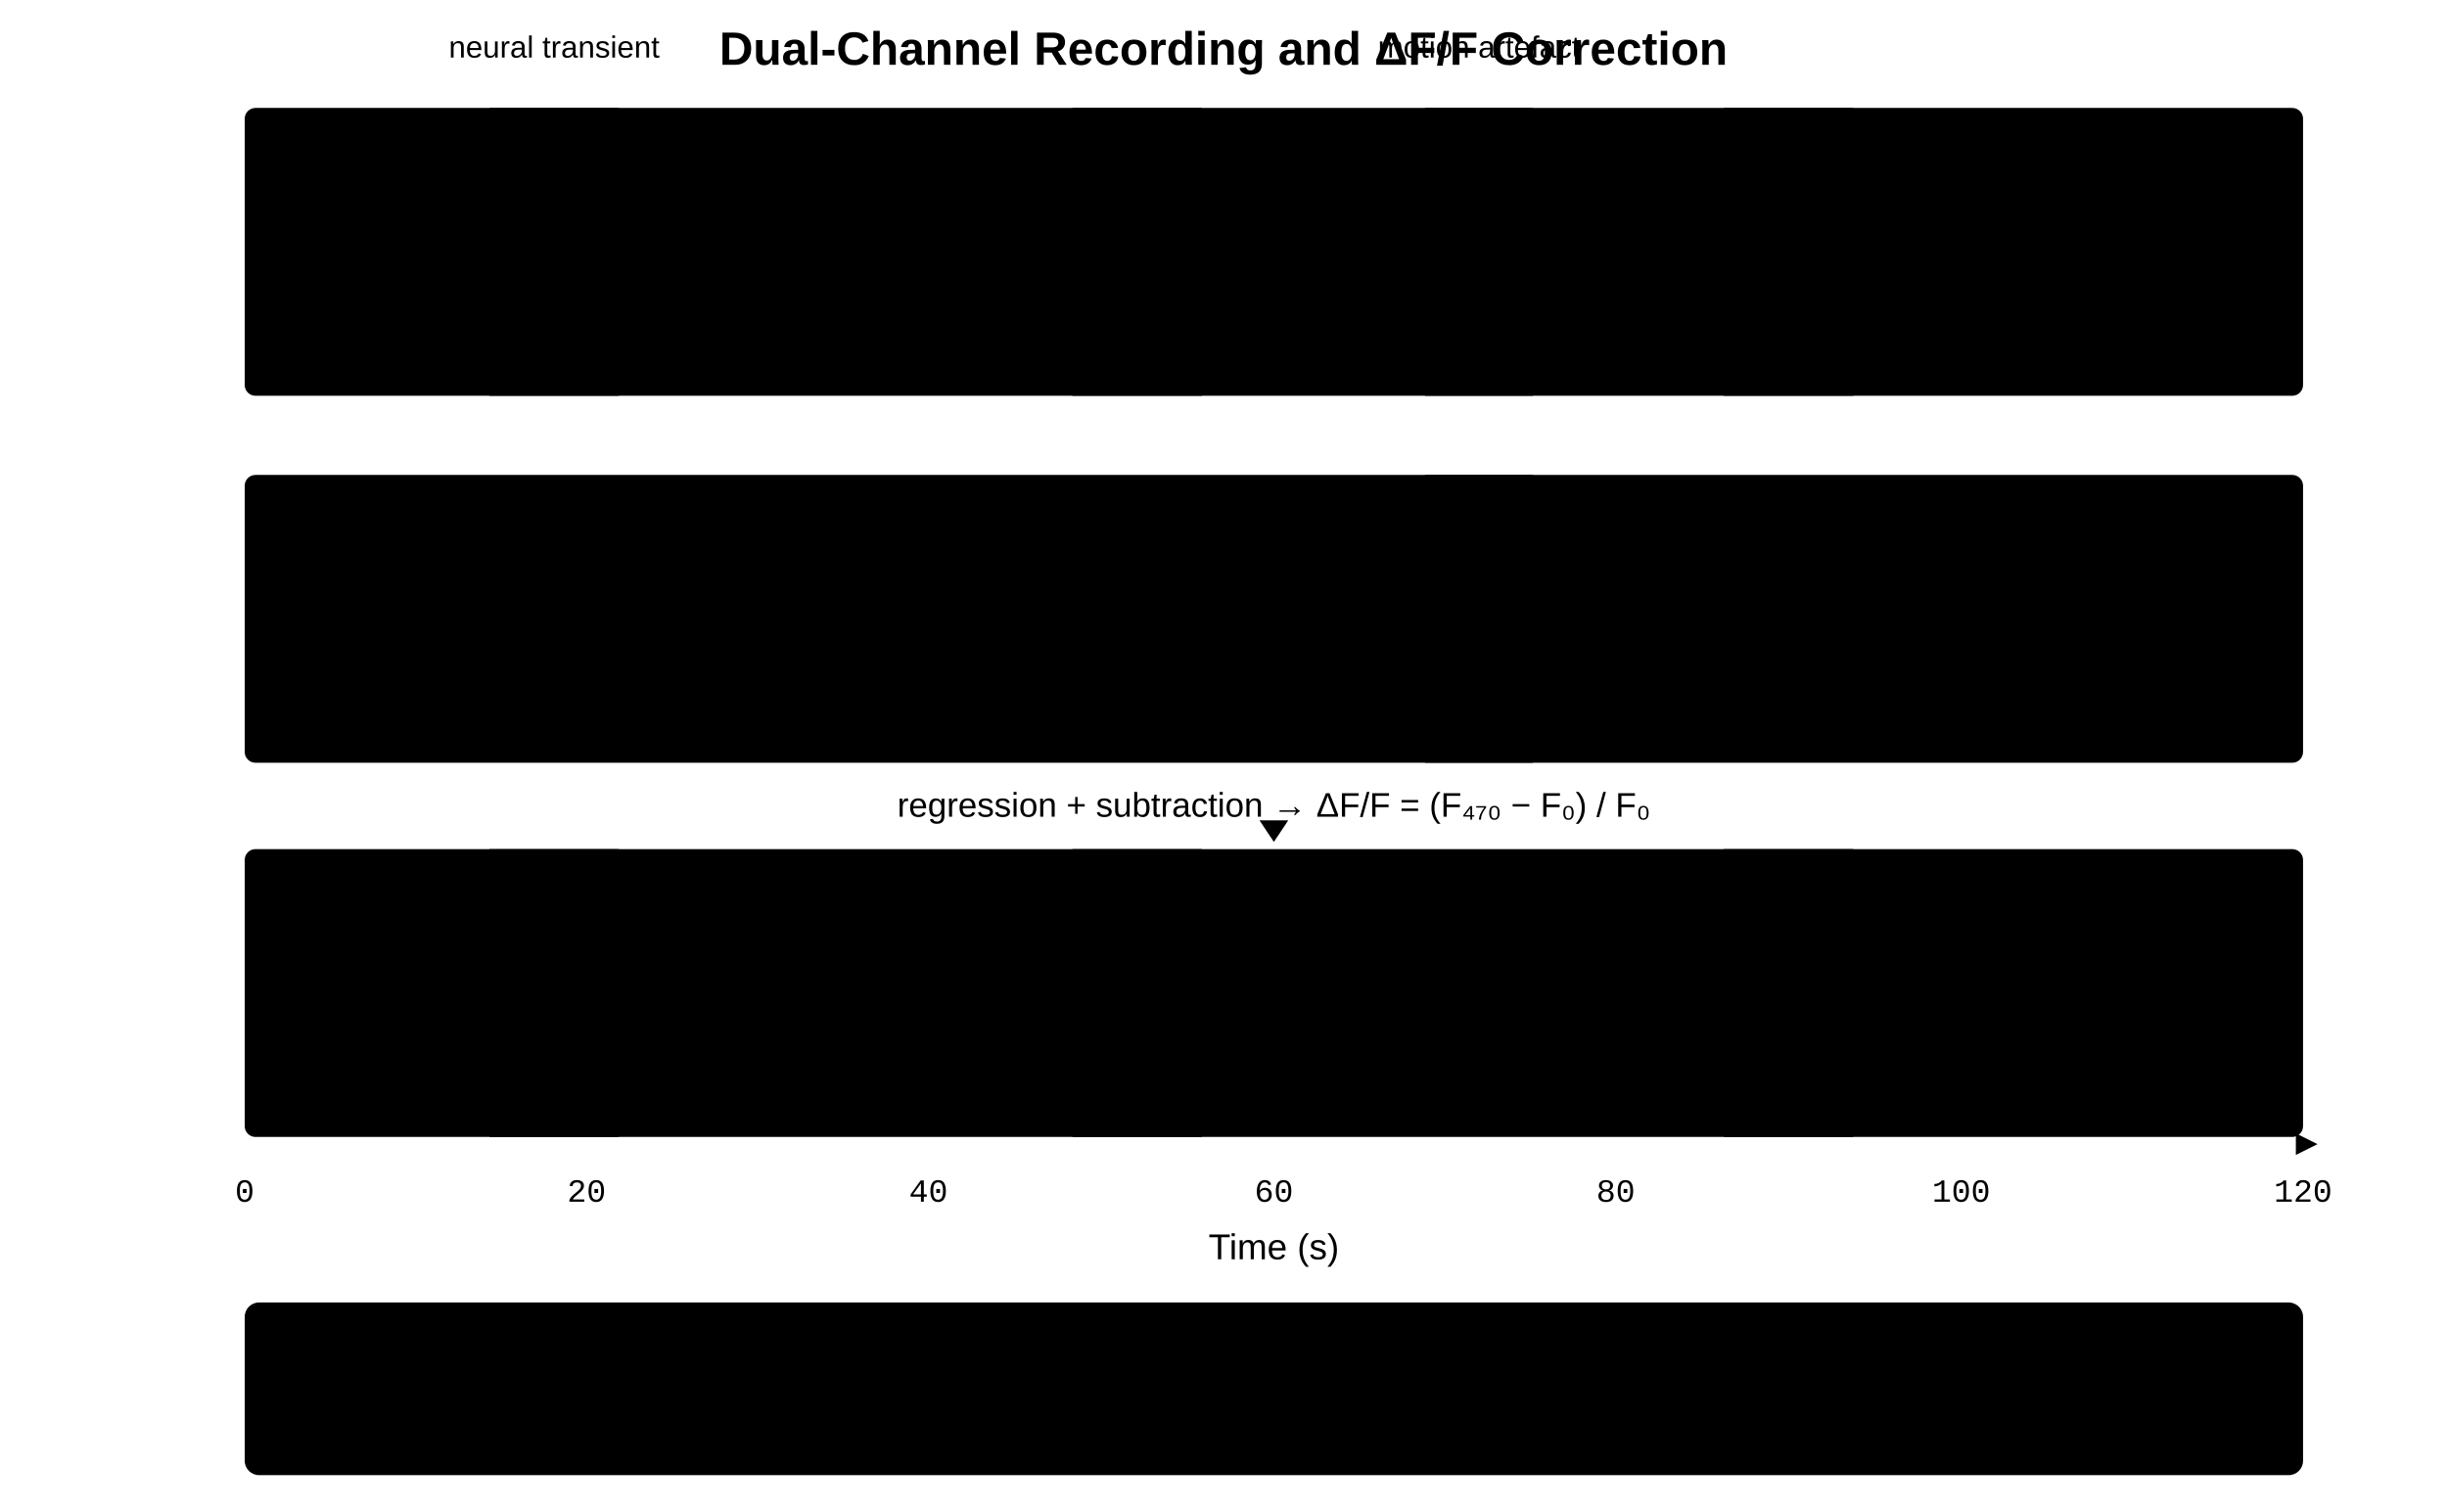
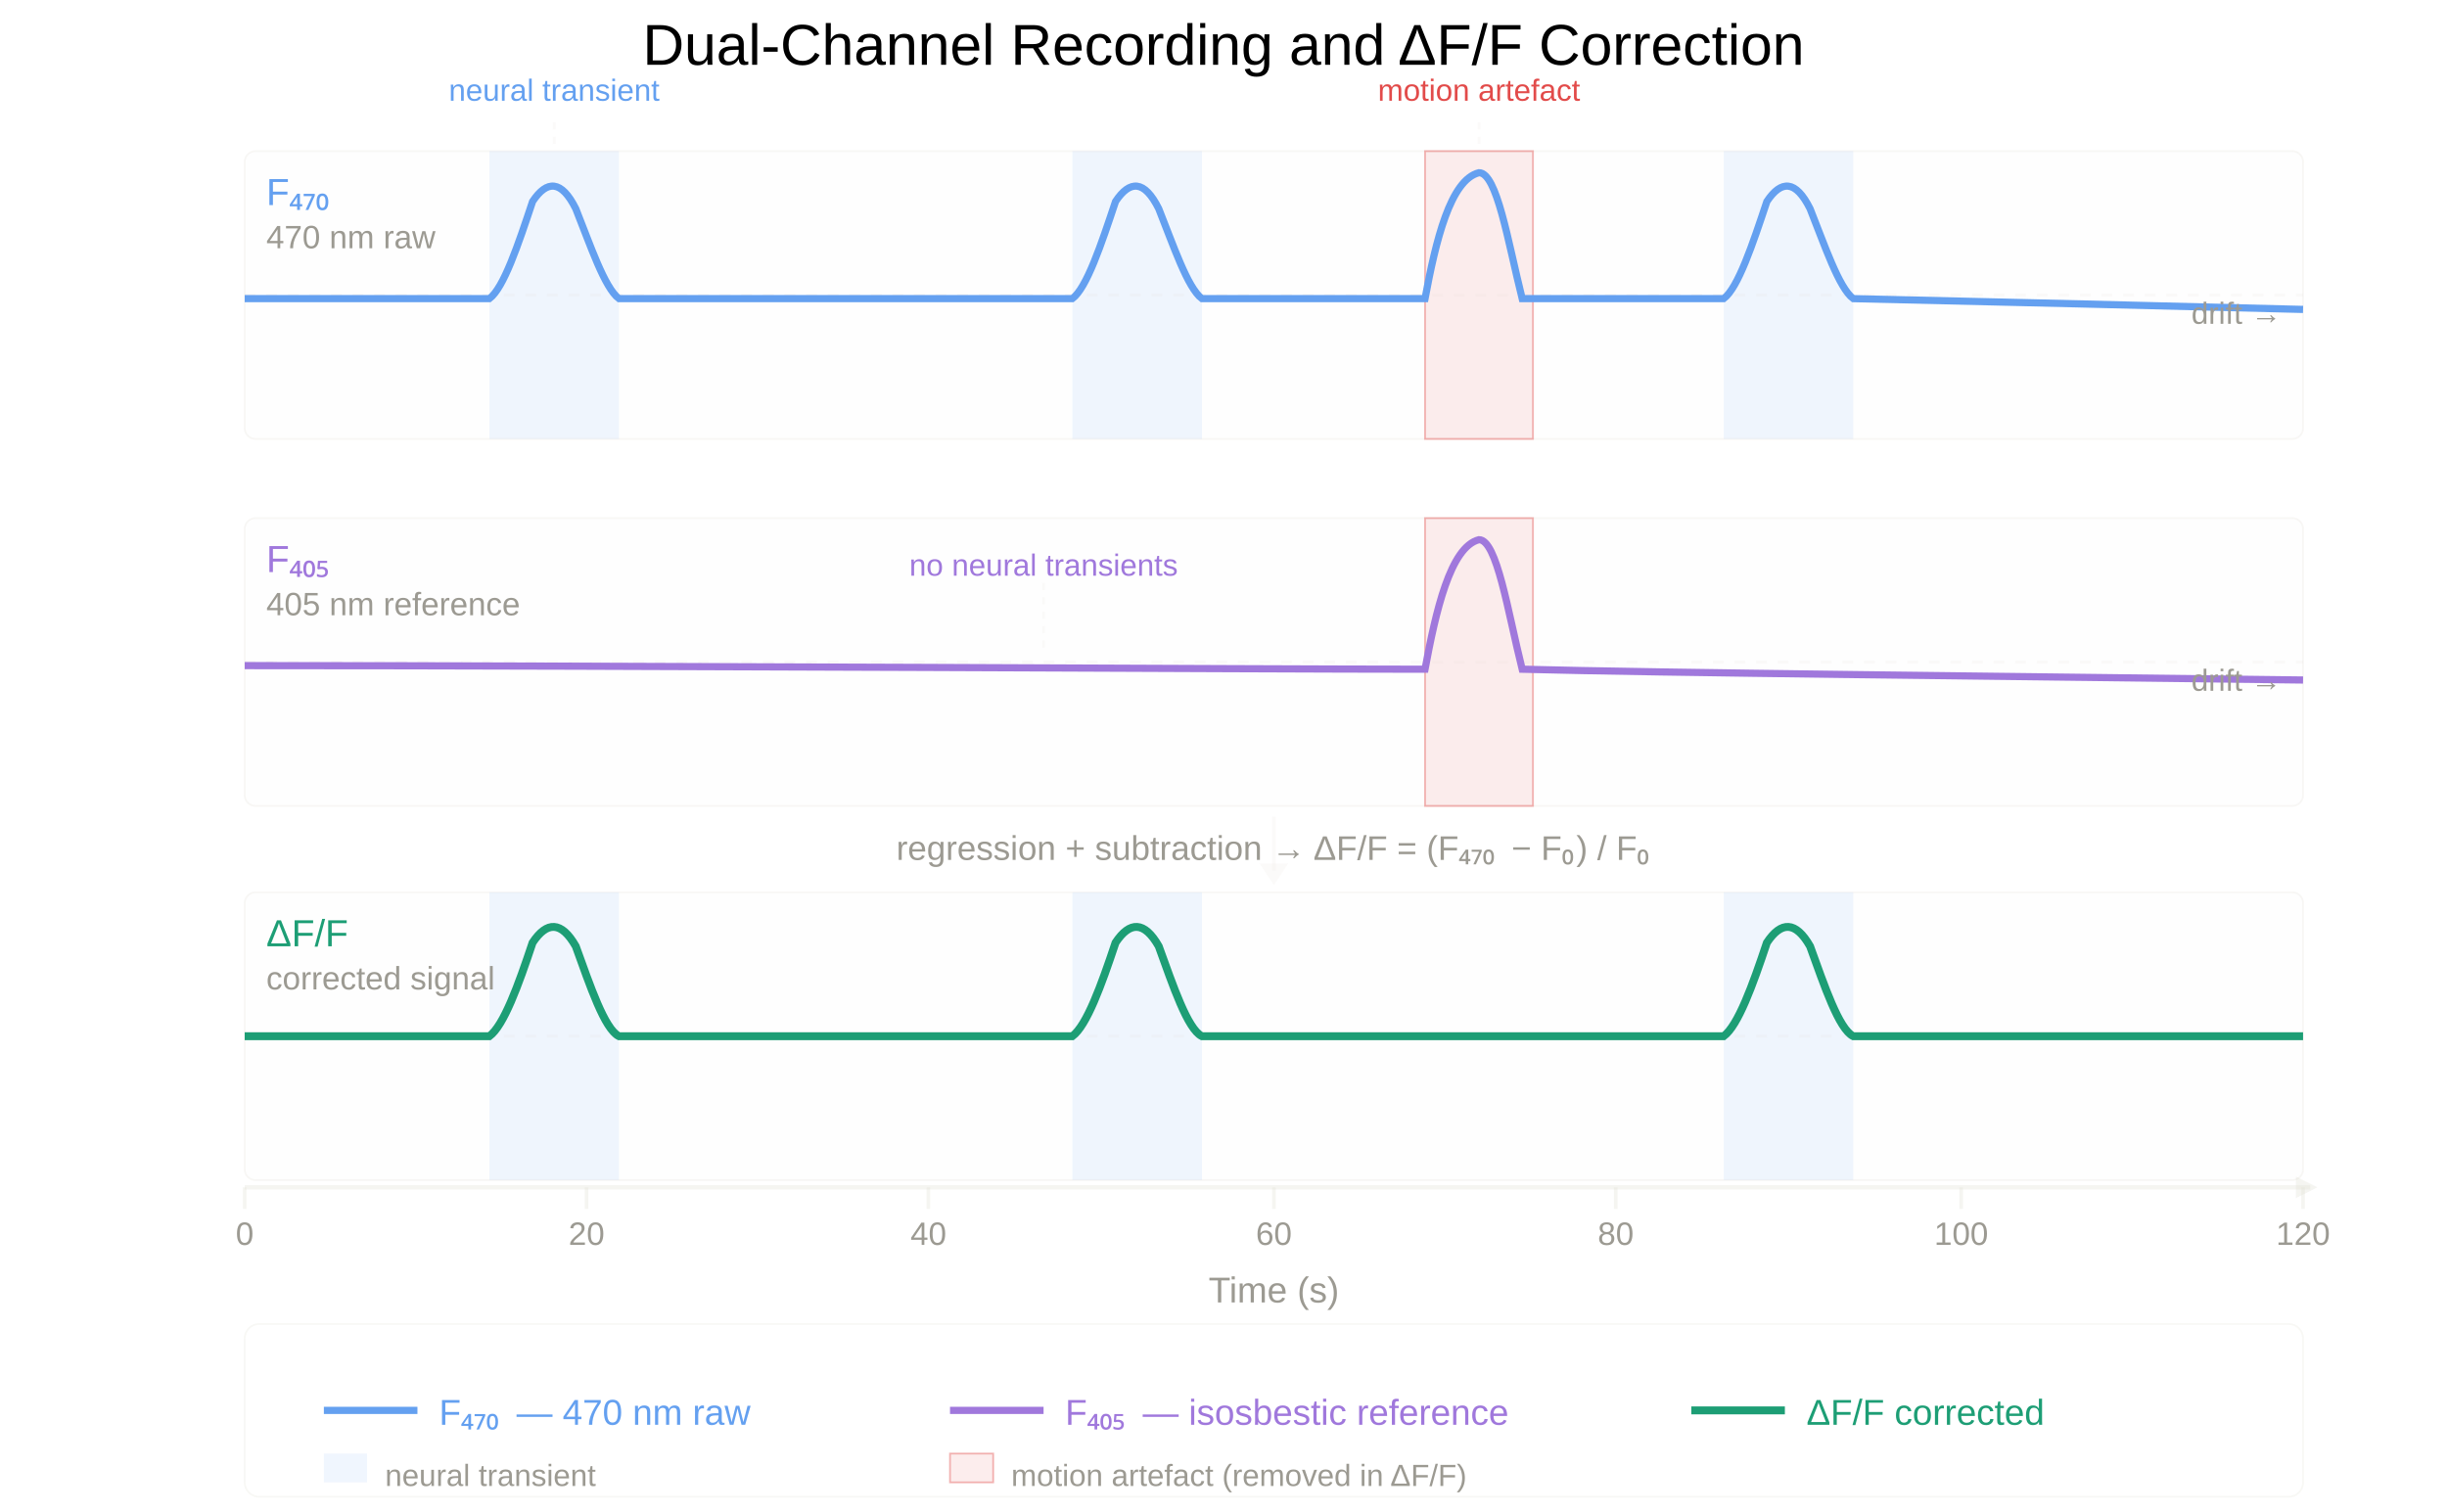
- <svg xmlns="http://www.w3.org/2000/svg" width="100%" viewBox="0 0 680 420">
-   <defs>
-     <style>
-     @media (prefers-color-scheme: dark) {
-       .panel-hd  { fill: #e8e6de; }
-       .sub-lbl   { fill: #9c9a92; }
-       .frame     { fill: rgba(222,220,209,0.03); stroke: rgba(222,220,209,0.22); }
-       .axis-line { stroke: rgba(222,220,209,0.30); }
-       .base-line { stroke: rgba(222,220,209,0.14); }
-       .grid-v    { stroke: rgba(222,220,209,0.08); }
-       .exc-lbl   { fill: #64A0F0; }
-       .trnx-exc  { stroke: #64A0F0; }
-       .exc-band  { fill: rgba(100,160,240,0.10); }
-       .ref-lbl   { fill: #A078DC; }
-       .trnx-ref  { stroke: #A078DC; }
-       .eff-lbl   { fill: #1D9E75; }
-       .trnx-eff  { stroke: #1D9E75; }
-       .sted-lbl  { fill: #E24B4A; }
-       .sted-band { fill: rgba(226,75,74,0.10); stroke: rgba(226,75,74,0.40); }
-       .sum-box   { fill: none; stroke: rgba(222,220,209,0.20); }
-     }
-     @media (prefers-color-scheme: light) {
-       .panel-hd  { fill: #1a1a1a; }
-       .sub-lbl   { fill: #5f5e5a; }
-       .frame     { fill: rgba(0,0,0,0.015); stroke: #D3D1C7; }
-       .axis-line { stroke: #B4B2A9; }
-       .base-line { stroke: #D3D1C7; }
-       .grid-v    { stroke: rgba(0,0,0,0.06); }
-       .exc-lbl   { fill: #2864C8; }
-       .trnx-exc  { stroke: #2864C8; }
-       .exc-band  { fill: rgba(40,100,200,0.07); }
-       .ref-lbl   { fill: #7846BE; }
-       .trnx-ref  { stroke: #7846BE; }
-       .eff-lbl   { fill: #0F6E56; }
-       .trnx-eff  { stroke: #0F6E56; }
-       .sted-lbl  { fill: #C83232; }
-       .sted-band { fill: rgba(200,50,50,0.07); stroke: rgba(200,50,50,0.35); }
-       .sum-box   { fill: none; stroke: #D3D1C7; }
-     }
-     .hd  { font: 600 13px "Helvetica Neue", Arial, sans-serif; }
-     .lbl { font: 500 12px "Helvetica Neue", Arial, sans-serif; }
-     .sub { font: 400 11px "Helvetica Neue", Arial, sans-serif; }
-     .mono{ font: 400 10px "JetBrains Mono","Courier New",monospace; }
-   </style>
-   </defs>
-   <text class="hd panel-hd" x="340" y="18" text-anchor="middle">Dual-Channel Recording and ΔF/F Correction</text>
-   <rect x="68" y="30" width="572" height="80" rx="3" class="frame" stroke-width="0.5" />
-   <rect x="136" y="30" width="36" height="80" class="exc-band" />
-   <rect x="298" y="30" width="36" height="80" class="exc-band" />
-   <rect x="479" y="30" width="36" height="80" class="exc-band" />
-   <rect x="396" y="30" width="30" height="80" class="sted-band" stroke-width="0.5" stroke-dasharray="0" />
-   <line x1="68" y1="70" x2="640" y2="70" class="base-line" stroke-width="0.8" stroke-dasharray="3 3" />
-   <path d="M68,71          C90,71 120,71 136,71          C140,68 144,56 148,44 C152,38 156,38 160,46 C164,56 168,68 172,71          C200,71 280,71 298,71          C302,68 306,56 310,44 C314,38 318,38 322,46 C326,56 330,68 334,71          C358,71 390,71 396,71          C399,55 403,38 411,36 C416,36 419,55 423,71          C440,71 460,71 479,71          C483,68 487,56 491,44 C495,38 499,38 503,46 C507,56 511,68 515,71          C560,72 600,73 640,74" class="trnx-exc" stroke-width="2" fill="none" />
-   <text class="lbl exc-lbl" x="74" y="45" style="font-size:10.5px;font-weight:600;">F₄₇₀</text>
-   <text class="sub sub-lbl" x="74" y="57" style="font-size:9px;">470 nm raw</text>
-   <text class="sub sub-lbl" x="634" y="78" text-anchor="end" style="font-size:8.5px;">drift →</text>
-   <rect x="68" y="132" width="572" height="80" rx="3" class="frame" stroke-width="0.5" />
-   <rect x="396" y="132" width="30" height="80" class="sted-band" stroke-width="0.5" />
-   <line x1="68" y1="172" x2="640" y2="172" class="base-line" stroke-width="0.8" stroke-dasharray="3 3" />
-   <path d="M68,173          C180,173 350,174 396,174          C399,158 403,140 411,138 C416,138 419,158 423,174          C460,175 560,176 640,177" class="trnx-ref" stroke-width="2" fill="none" />
-   <text class="lbl ref-lbl" x="74" y="147" style="font-size:10.5px;font-weight:600;">F₄₀₅</text>
-   <text class="sub sub-lbl" x="74" y="159" style="font-size:9px;">405 nm reference</text>
-   <text class="sub sub-lbl" x="634" y="180" text-anchor="end" style="font-size:8.5px;">drift →</text>
-   <text class="sub ref-lbl" x="290" y="148" text-anchor="middle" style="font-size:8.5px;">no neural transients</text>
-   <line x1="290" y1="150" x2="290" y2="170" class="base-line" stroke-width="0.7" stroke-dasharray="2 2" />
-   <text class="sub sub-lbl" x="354" y="227" text-anchor="middle" style="font-size:9.5px;">regression + subtraction → ΔF/F = (F₄₇₀ − F₀) / F₀</text>
-   <line x1="354" y1="215" x2="354" y2="230" class="base-line" stroke-width="1" />
-   <polygon points="350,228 354,234 358,228" class="eff-lbl" style="fill:currentColor" />
-   <rect x="68" y="236" width="572" height="80" rx="3" class="frame" stroke-width="0.5" />
-   <rect x="136" y="236" width="36" height="80" class="exc-band" />
-   <rect x="298" y="236" width="36" height="80" class="exc-band" />
-   <rect x="479" y="236" width="36" height="80" class="exc-band" />
-   <line x1="68" y1="276" x2="640" y2="276" class="base-line" stroke-width="0.8" stroke-dasharray="3 3" />
-   <path d="M68,276          C90,276 120,276 136,276          C140,273 144,262 148,250 C152,244 156,244 160,251 C164,262 168,274 172,276          C200,276 280,276 298,276          C302,273 306,262 310,250 C314,244 318,244 322,251 C326,262 330,274 334,276          C380,276 396,276 411,276 C426,276 460,276 479,276          C483,273 487,262 491,250 C495,244 499,244 503,251 C507,262 511,274 515,276          C560,276 600,276 640,276" class="trnx-eff" stroke-width="2.2" fill="none" />
-   <text class="lbl eff-lbl" x="74" y="251" style="font-size:10.5px;font-weight:600;">ΔF/F</text>
-   <text class="sub sub-lbl" x="74" y="263" style="font-size:9px;">corrected signal</text>
-   <line x1="68" y1="318" x2="642" y2="318" class="axis-line" stroke-width="1.2" />
-   <polygon points="638,315 644,318 638,321" class="sub-lbl" style="fill:currentColor" />
-   <line x1="68" y1="318" x2="68" y2="324" class="axis-line" stroke-width="1" />
-   <line x1="163" y1="318" x2="163" y2="324" class="axis-line" stroke-width="1" />
-   <line x1="258" y1="318" x2="258" y2="324" class="axis-line" stroke-width="1" />
-   <line x1="354" y1="318" x2="354" y2="324" class="axis-line" stroke-width="1" />
-   <line x1="449" y1="318" x2="449" y2="324" class="axis-line" stroke-width="1" />
-   <line x1="545" y1="318" x2="545" y2="324" class="axis-line" stroke-width="1" />
-   <line x1="640" y1="318" x2="640" y2="324" class="axis-line" stroke-width="1" />
-   <text class="mono sub-lbl" x="68" y="334" text-anchor="middle" style="font-size:9px;">0</text>
-   <text class="mono sub-lbl" x="163" y="334" text-anchor="middle" style="font-size:9px;">20</text>
-   <text class="mono sub-lbl" x="258" y="334" text-anchor="middle" style="font-size:9px;">40</text>
-   <text class="mono sub-lbl" x="354" y="334" text-anchor="middle" style="font-size:9px;">60</text>
-   <text class="mono sub-lbl" x="449" y="334" text-anchor="middle" style="font-size:9px;">80</text>
-   <text class="mono sub-lbl" x="545" y="334" text-anchor="middle" style="font-size:9px;">100</text>
-   <text class="mono sub-lbl" x="640" y="334" text-anchor="middle" style="font-size:9px;">120</text>
-   <text class="sub sub-lbl" x="354" y="350" text-anchor="middle" style="font-size:10px;">Time (s)</text>
-   <line x1="154" y1="28" x2="154" y2="20" class="base-line" stroke-width="0.8" stroke-dasharray="2 2" />
-   <text class="sub exc-lbl" x="154" y="16" text-anchor="middle" style="font-size:8.5px;">neural transient</text>
-   <line x1="411" y1="28" x2="411" y2="20" class="base-line" stroke-width="0.8" stroke-dasharray="2 2" />
-   <text class="sub sted-lbl" x="411" y="16" text-anchor="middle" style="font-size:8.5px;">motion artefact</text>
-   <rect x="68" y="362" width="572" height="48" rx="4" class="sum-box" stroke-width="0.5" />
-   <line x1="90" y1="386" x2="116" y2="386" class="trnx-exc" stroke-width="2" />
-   <text class="sub exc-lbl" x="122" y="390" style="font-size:10px;">F₄₇₀ — 470 nm raw</text>
-   <line x1="264" y1="386" x2="290" y2="386" class="trnx-ref" stroke-width="2" />
-   <text class="sub ref-lbl" x="296" y="390" style="font-size:10px;">F₄₀₅ — isosbestic reference</text>
-   <line x1="470" y1="386" x2="496" y2="386" class="trnx-eff" stroke-width="2.2" />
-   <text class="sub eff-lbl" x="502" y="390" style="font-size:10px;">ΔF/F corrected</text>
-   <rect x="90" y="398" width="12" height="8" class="exc-band" />
-   <text class="sub sub-lbl" x="107" y="407" style="font-size:8.5px;">neural transient</text>
-   <rect x="264" y="398" width="12" height="8" class="sted-band" stroke-width="0.5" />
-   <text class="sub sub-lbl" x="281" y="407" style="font-size:8.5px;">motion artefact (removed in ΔF/F)</text>
+ <svg xmlns="http://www.w3.org/2000/svg" width="100%" height="100%" viewBox="0 0 680 420" version="1.1" xml:space="preserve" style="fill-rule:evenodd;clip-rule:evenodd;">
+   <g transform="matrix(1,0,0,1,340,18)">
+     <text x="-161.422px" y="0px" style="font-family:'ArialMT', 'Arial', sans-serif;font-size:16px;">Dual-Channel Recording and <tspan x="48.492px 59.18px " y="0px 0px ">ΔF</tspan>/F Correction</text>
+   </g>
+   <g transform="matrix(1,0,0,1,0,12)">
+     <path d="M640,33C640,31.344 638.656,30 637,30L71,30C69.344,30 68,31.344 68,33L68,107C68,108.656 69.344,110 71,110L637,110C638.656,110 640,108.656 640,107L640,33Z" style="fill:rgb(222,220,209);fill-opacity:0.03;stroke:rgb(222,220,209);stroke-opacity:0.22;stroke-width:0.5px;" />
+   </g>
+   <g transform="matrix(1,0,0,1,0,12)">
+     <rect x="136" y="30" width="36" height="80" style="fill:rgb(100,160,240);fill-opacity:0.1;" />
+   </g>
+   <g transform="matrix(1,0,0,1,0,12)">
+     <rect x="298" y="30" width="36" height="80" style="fill:rgb(100,160,240);fill-opacity:0.1;" />
+   </g>
+   <g transform="matrix(1,0,0,1,0,12)">
+     <rect x="479" y="30" width="36" height="80" style="fill:rgb(100,160,240);fill-opacity:0.1;" />
+   </g>
+   <g transform="matrix(1,0,0,1,0,12)">
+     <rect x="396" y="30" width="30" height="80" style="fill:rgb(226,75,74);fill-opacity:0.1;stroke:rgb(226,75,74);stroke-opacity:0.4;stroke-width:0.5px;" />
+   </g>
+   <g transform="matrix(1,0,0,1,0,12)">
+     <path d="M68,70L640,70" style="fill:none;fill-rule:nonzero;stroke:rgb(222,220,209);stroke-opacity:0.14;stroke-width:0.8px;stroke-dasharray:3,3;" />
+   </g>
+   <g transform="matrix(1,0,0,1,0,12)">
+     <path d="M68,71L136,71C140,68 144,56 148,44C152,38 156,38 160,46C164,56 168,68 172,71L298,71C302,68 306,56 310,44C314,38 318,38 322,46C326,56 330,68 334,71L396,71C399,55 403,38 411,36C416,36 419,55 423,71L479,71C483,68 487,56 491,44C495,38 499,38 503,46C507,56 511,68 515,71C560,72 600,73 640,74" style="fill:none;fill-rule:nonzero;stroke:rgb(100,160,240);stroke-width:2px;" />
+   </g>
+   <g transform="matrix(1,0,0,1,74,57)">
+     <text x="0px" y="0px" style="font-family:'ArialMT', 'Arial', sans-serif;font-size:10.5px;fill:rgb(100,160,240);">F</text>
+     <text x="6.414px" y="0px" style="font-family:'LucidaGrande', 'Lucida Grande', sans-serif;font-weight:500;font-size:10.5px;fill:rgb(100,160,240);">₄₇₀</text>
+   </g>
+   <g transform="matrix(1,0,0,1,74,69)">
+     <text x="0px" y="0px" style="font-family:'ArialMT', 'Arial', sans-serif;font-size:9px;fill:rgb(156,154,146);">470 nm raw</text>
+   </g>
+   <g transform="matrix(1,0,0,1,634,90)">
+     <text x="-25.031px" y="0px" style="font-family:'ArialMT', 'Arial', sans-serif;font-size:8.5px;fill:rgb(156,154,146);">drift →</text>
+   </g>
+   <g transform="matrix(1,0,0,1,0,12)">
+     <path d="M640,135C640,133.344 638.656,132 637,132L71,132C69.344,132 68,133.344 68,135L68,209C68,210.656 69.344,212 71,212L637,212C638.656,212 640,210.656 640,209L640,135Z" style="fill:rgb(222,220,209);fill-opacity:0.03;stroke:rgb(222,220,209);stroke-opacity:0.22;stroke-width:0.5px;" />
+   </g>
+   <g transform="matrix(1,0,0,1,0,12)">
+     <rect x="396" y="132" width="30" height="80" style="fill:rgb(226,75,74);fill-opacity:0.1;stroke:rgb(226,75,74);stroke-opacity:0.4;stroke-width:0.5px;" />
+   </g>
+   <g transform="matrix(1,0,0,1,0,12)">
+     <path d="M68,172L640,172" style="fill:none;fill-rule:nonzero;stroke:rgb(222,220,209);stroke-opacity:0.14;stroke-width:0.8px;stroke-dasharray:3,3;" />
+   </g>
+   <g transform="matrix(1,0,0,1,0,12)">
+     <path d="M68,173C180,173 350,174 396,174C399,158 403,140 411,138C416,138 419,158 423,174C460,175 560,176 640,177" style="fill:none;fill-rule:nonzero;stroke:rgb(160,120,220);stroke-width:2px;" />
+   </g>
+   <g transform="matrix(1,0,0,1,74,159)">
+     <text x="0px" y="0px" style="font-family:'ArialMT', 'Arial', sans-serif;font-size:10.5px;fill:rgb(160,120,220);">F</text>
+     <text x="6.414px" y="0px" style="font-family:'LucidaGrande', 'Lucida Grande', sans-serif;font-weight:500;font-size:10.5px;fill:rgb(160,120,220);">₄₀₅</text>
+   </g>
+   <g transform="matrix(1,0,0,1,74,171)">
+     <text x="0px" y="0px" style="font-family:'ArialMT', 'Arial', sans-serif;font-size:9px;fill:rgb(156,154,146);">405 nm reference</text>
+   </g>
+   <g transform="matrix(1,0,0,1,634,192)">
+     <text x="-25.031px" y="0px" style="font-family:'ArialMT', 'Arial', sans-serif;font-size:8.5px;fill:rgb(156,154,146);">drift →</text>
+   </g>
+   <g transform="matrix(1,0,0,1,290,160)">
+     <text x="-37.329px" y="0px" style="font-family:'ArialMT', 'Arial', sans-serif;font-size:8.5px;fill:rgb(160,120,220);">no neural transients</text>
+   </g>
+   <g transform="matrix(1,0,0,1,0,12)">
+     <path d="M290,150L290,170" style="fill:none;fill-rule:nonzero;stroke:rgb(222,220,209);stroke-opacity:0.14;stroke-width:0.7px;stroke-dasharray:2,2;" />
+   </g>
+   <g transform="matrix(1,0,0,1,354,239)">
+     <text x="-104.922px" y="0px" style="font-family:'ArialMT', 'Arial', sans-serif;font-size:9.5px;fill:rgb(156,154,146);">regression + subtraction → <tspan x="10.984px 17.33px " y="0px 0px ">ΔF</tspan>/F = (F</text>
+     <text x="51.369px" y="0px" style="font-family:'LucidaGrande', 'Lucida Grande', sans-serif;font-weight:500;font-size:9.5px;fill:rgb(156,154,146);">₄₇₀</text>
+     <text x="66.031px" y="0px" style="font-family:'ArialMT', 'Arial', sans-serif;font-size:9.5px;fill:rgb(156,154,146);">− F</text>
+     <text x="80.022px" y="0px" style="font-family:'LucidaGrande', 'Lucida Grande', sans-serif;font-weight:500;font-size:9.5px;fill:rgb(156,154,146);">₀</text>
+     <text x="84.03px" y="0px" style="font-family:'ArialMT', 'Arial', sans-serif;font-size:9.5px;fill:rgb(156,154,146);">) / F</text>
+     <text x="100.914px" y="0px" style="font-family:'LucidaGrande', 'Lucida Grande', sans-serif;font-weight:500;font-size:9.5px;fill:rgb(156,154,146);">₀</text>
+   </g>
+   <g transform="matrix(1,0,0,1,0,12)">
+     <path d="M354,215L354,230" style="fill:none;fill-rule:nonzero;stroke:rgb(222,220,209);stroke-opacity:0.14;stroke-width:1px;" />
+   </g>
+   <g transform="matrix(1,0,0,1,0,12)">
+     <path d="M350,228L354,234L358,228L350,228Z" style="fill:rgb(222,220,209);fill-opacity:0.14;fill-rule:nonzero;" />
+   </g>
+   <g transform="matrix(1,0,0,1,0,12)">
+     <path d="M640,239C640,237.344 638.656,236 637,236L71,236C69.344,236 68,237.344 68,239L68,313C68,314.656 69.344,316 71,316L637,316C638.656,316 640,314.656 640,313L640,239Z" style="fill:rgb(222,220,209);fill-opacity:0.03;stroke:rgb(222,220,209);stroke-opacity:0.22;stroke-width:0.5px;" />
+   </g>
+   <g transform="matrix(1,0,0,1,0,12)">
+     <rect x="136" y="236" width="36" height="80" style="fill:rgb(100,160,240);fill-opacity:0.1;" />
+   </g>
+   <g transform="matrix(1,0,0,1,0,12)">
+     <rect x="298" y="236" width="36" height="80" style="fill:rgb(100,160,240);fill-opacity:0.1;" />
+   </g>
+   <g transform="matrix(1,0,0,1,0,12)">
+     <rect x="479" y="236" width="36" height="80" style="fill:rgb(100,160,240);fill-opacity:0.1;" />
+   </g>
+   <g transform="matrix(1,0,0,1,0,12)">
+     <path d="M68,276L640,276" style="fill:none;fill-rule:nonzero;stroke:rgb(222,220,209);stroke-opacity:0.14;stroke-width:0.8px;stroke-dasharray:3,3;" />
+   </g>
+   <g transform="matrix(1,0,0,1,0,12)">
+     <path d="M68,276L136,276C140,273 144,262 148,250C152,244 156,244 160,251C164,262 168,274 172,276L298,276C302,273 306,262 310,250C314,244 318,244 322,251C326,262 330,274 334,276L479,276C483,273 487,262 491,250C495,244 499,244 503,251C507,262 511,274 515,276L640,276" style="fill:none;fill-rule:nonzero;stroke:rgb(29,158,117);stroke-width:2.2px;" />
+   </g>
+   <g transform="matrix(1,0,0,1,74,263)">
+     <text x="0px" y="0px" style="font-family:'ArialMT', 'Arial', sans-serif;font-size:10.5px;fill:rgb(29,158,117);">ΔF/F</text>
+   </g>
+   <g transform="matrix(1,0,0,1,74,275)">
+     <text x="0px" y="0px" style="font-family:'ArialMT', 'Arial', sans-serif;font-size:9px;fill:rgb(156,154,146);">corrected signal</text>
+   </g>
+   <g transform="matrix(1,0,0,1,0,12)">
+     <path d="M68,318L642,318" style="fill:none;fill-rule:nonzero;stroke:rgb(222,220,209);stroke-opacity:0.3;stroke-width:1.2px;" />
+   </g>
+   <g transform="matrix(1,0,0,1,0,12)">
+     <path d="M638,315L644,318L638,321L638,315Z" style="fill:rgb(222,220,209);fill-opacity:0.3;fill-rule:nonzero;" />
+   </g>
+   <g transform="matrix(1,0,0,1,0,12)">
+     <path d="M68,318L68,324" style="fill:none;fill-rule:nonzero;stroke:rgb(222,220,209);stroke-opacity:0.3;stroke-width:1px;" />
+   </g>
+   <g transform="matrix(1,0,0,1,0,12)">
+     <path d="M163,318L163,324" style="fill:none;fill-rule:nonzero;stroke:rgb(222,220,209);stroke-opacity:0.3;stroke-width:1px;" />
+   </g>
+   <g transform="matrix(1,0,0,1,0,12)">
+     <path d="M258,318L258,324" style="fill:none;fill-rule:nonzero;stroke:rgb(222,220,209);stroke-opacity:0.3;stroke-width:1px;" />
+   </g>
+   <g transform="matrix(1,0,0,1,0,12)">
+     <path d="M354,318L354,324" style="fill:none;fill-rule:nonzero;stroke:rgb(222,220,209);stroke-opacity:0.3;stroke-width:1px;" />
+   </g>
+   <g transform="matrix(1,0,0,1,0,12)">
+     <path d="M449,318L449,324" style="fill:none;fill-rule:nonzero;stroke:rgb(222,220,209);stroke-opacity:0.3;stroke-width:1px;" />
+   </g>
+   <g transform="matrix(1,0,0,1,0,12)">
+     <path d="M545,318L545,324" style="fill:none;fill-rule:nonzero;stroke:rgb(222,220,209);stroke-opacity:0.3;stroke-width:1px;" />
+   </g>
+   <g transform="matrix(1,0,0,1,0,12)">
+     <path d="M640,318L640,324" style="fill:none;fill-rule:nonzero;stroke:rgb(222,220,209);stroke-opacity:0.3;stroke-width:1px;" />
+   </g>
+   <g transform="matrix(1,0,0,1,68,346)">
+     <text x="-2.503px" y="0px" style="font-family:'ArialMT', 'Arial', sans-serif;font-size:9px;fill:rgb(156,154,146);">0</text>
+   </g>
+   <g transform="matrix(1,0,0,1,163,346)">
+     <text x="-5.005px" y="0px" style="font-family:'ArialMT', 'Arial', sans-serif;font-size:9px;fill:rgb(156,154,146);">20</text>
+   </g>
+   <g transform="matrix(1,0,0,1,258,346)">
+     <text x="-5.005px" y="0px" style="font-family:'ArialMT', 'Arial', sans-serif;font-size:9px;fill:rgb(156,154,146);">40</text>
+   </g>
+   <g transform="matrix(1,0,0,1,354,346)">
+     <text x="-5.005px" y="0px" style="font-family:'ArialMT', 'Arial', sans-serif;font-size:9px;fill:rgb(156,154,146);">60</text>
+   </g>
+   <g transform="matrix(1,0,0,1,449,346)">
+     <text x="-5.005px" y="0px" style="font-family:'ArialMT', 'Arial', sans-serif;font-size:9px;fill:rgb(156,154,146);">80</text>
+   </g>
+   <g transform="matrix(1,0,0,1,545,346)">
+     <text x="-7.508px" y="0px" style="font-family:'ArialMT', 'Arial', sans-serif;font-size:9px;fill:rgb(156,154,146);">100</text>
+   </g>
+   <g transform="matrix(1,0,0,1,640,346)">
+     <text x="-7.508px" y="0px" style="font-family:'ArialMT', 'Arial', sans-serif;font-size:9px;fill:rgb(156,154,146);">120</text>
+   </g>
+   <g transform="matrix(1,0,0,1,354,362)">
+     <text x="-18.145px" y="0px" style="font-family:'ArialMT', 'Arial', sans-serif;font-size:10px;fill:rgb(156,154,146);">T<tspan x="-12.407px -10.186px " y="0px 0px ">im</tspan>e (s)</text>
+   </g>
+   <g transform="matrix(1,0,0,1,0,12)">
+     <path d="M154,28L154,20" style="fill:none;fill-rule:nonzero;stroke:rgb(222,220,209);stroke-opacity:0.14;stroke-width:0.8px;stroke-dasharray:2,2;" />
+   </g>
+   <g transform="matrix(1,0,0,1,154,28)">
+     <text x="-29.296px" y="0px" style="font-family:'ArialMT', 'Arial', sans-serif;font-size:8.5px;fill:rgb(100,160,240);">neural transient</text>
+   </g>
+   <g transform="matrix(1,0,0,1,0,12)">
+     <path d="M411,28L411,20" style="fill:none;fill-rule:nonzero;stroke:rgb(222,220,209);stroke-opacity:0.14;stroke-width:0.8px;stroke-dasharray:2,2;" />
+   </g>
+   <g transform="matrix(1,0,0,1,411,28)">
+     <text x="-28.111px" y="0px" style="font-family:'ArialMT', 'Arial', sans-serif;font-size:8.5px;fill:rgb(226,75,74);">motion artefact</text>
+   </g>
+   <g transform="matrix(1,0,0,1,0,6)">
+     <path d="M640,366C640,363.792 638.208,362 636,362L72,362C69.792,362 68,363.792 68,366L68,406C68,408.208 69.792,410 72,410L636,410C638.208,410 640,408.208 640,406L640,366Z" style="fill:none;stroke:rgb(222,220,209);stroke-opacity:0.2;stroke-width:0.5px;" />
+   </g>
+   <g transform="matrix(1,0,0,1,0,6)">
+     <path d="M90,386L116,386" style="fill:none;fill-rule:nonzero;stroke:rgb(100,160,240);stroke-width:2px;" />
+   </g>
+   <g transform="matrix(1,0,0,1,122,396)">
+     <text x="0px" y="0px" style="font-family:'ArialMT', 'Arial', sans-serif;font-size:10px;fill:rgb(100,160,240);">F</text>
+     <text x="6.108px" y="0px" style="font-family:'LucidaGrande', 'Lucida Grande', sans-serif;font-weight:500;font-size:10px;fill:rgb(100,160,240);">₄₇₀</text>
+     <text x="21.543px" y="0px" style="font-family:'ArialMT', 'Arial', sans-serif;font-size:10px;fill:rgb(100,160,240);">— 470 nm raw</text>
+   </g>
+   <g transform="matrix(1,0,0,1,0,6)">
+     <path d="M264,386L290,386" style="fill:none;fill-rule:nonzero;stroke:rgb(160,120,220);stroke-width:2px;" />
+   </g>
+   <g transform="matrix(1,0,0,1,296,396)">
+     <text x="0px" y="0px" style="font-family:'ArialMT', 'Arial', sans-serif;font-size:10px;fill:rgb(160,120,220);">F</text>
+     <text x="6.108px" y="0px" style="font-family:'LucidaGrande', 'Lucida Grande', sans-serif;font-weight:500;font-size:10px;fill:rgb(160,120,220);">₄₀₅</text>
+     <text x="21.543px" y="0px" style="font-family:'ArialMT', 'Arial', sans-serif;font-size:10px;fill:rgb(160,120,220);">— isosbestic reference</text>
+   </g>
+   <g transform="matrix(1,0,0,1,0,6)">
+     <path d="M470,386L496,386" style="fill:none;fill-rule:nonzero;stroke:rgb(29,158,117);stroke-width:2.2px;" />
+   </g>
+   <g transform="matrix(1,0,0,1,502,396)">
+     <text x="0px" y="0px" style="font-family:'ArialMT', 'Arial', sans-serif;font-size:10px;fill:rgb(29,158,117);">ΔF/F corrected</text>
+   </g>
+   <g transform="matrix(1,0,0,1,0,6)">
+     <rect x="90" y="398" width="12" height="8" style="fill:rgb(100,160,240);fill-opacity:0.1;" />
+   </g>
+   <g transform="matrix(1,0,0,1,107,413)">
+     <text x="0px" y="0px" style="font-family:'ArialMT', 'Arial', sans-serif;font-size:8.5px;fill:rgb(156,154,146);">neural transient</text>
+   </g>
+   <g transform="matrix(1,0,0,1,0,6)">
+     <rect x="264" y="398" width="12" height="8" style="fill:rgb(226,75,74);fill-opacity:0.1;stroke:rgb(226,75,74);stroke-opacity:0.4;stroke-width:0.5px;" />
+   </g>
+   <g transform="matrix(1,0,0,1,281,413)">
+     <text x="0px" y="0px" style="font-family:'ArialMT', 'Arial', sans-serif;font-size:8.5px;fill:rgb(156,154,146);">motion artefact (removed in <tspan x="105.354px 111.031px " y="0px 0px ">ΔF</tspan>/F)</text>
+   </g>
</svg>
